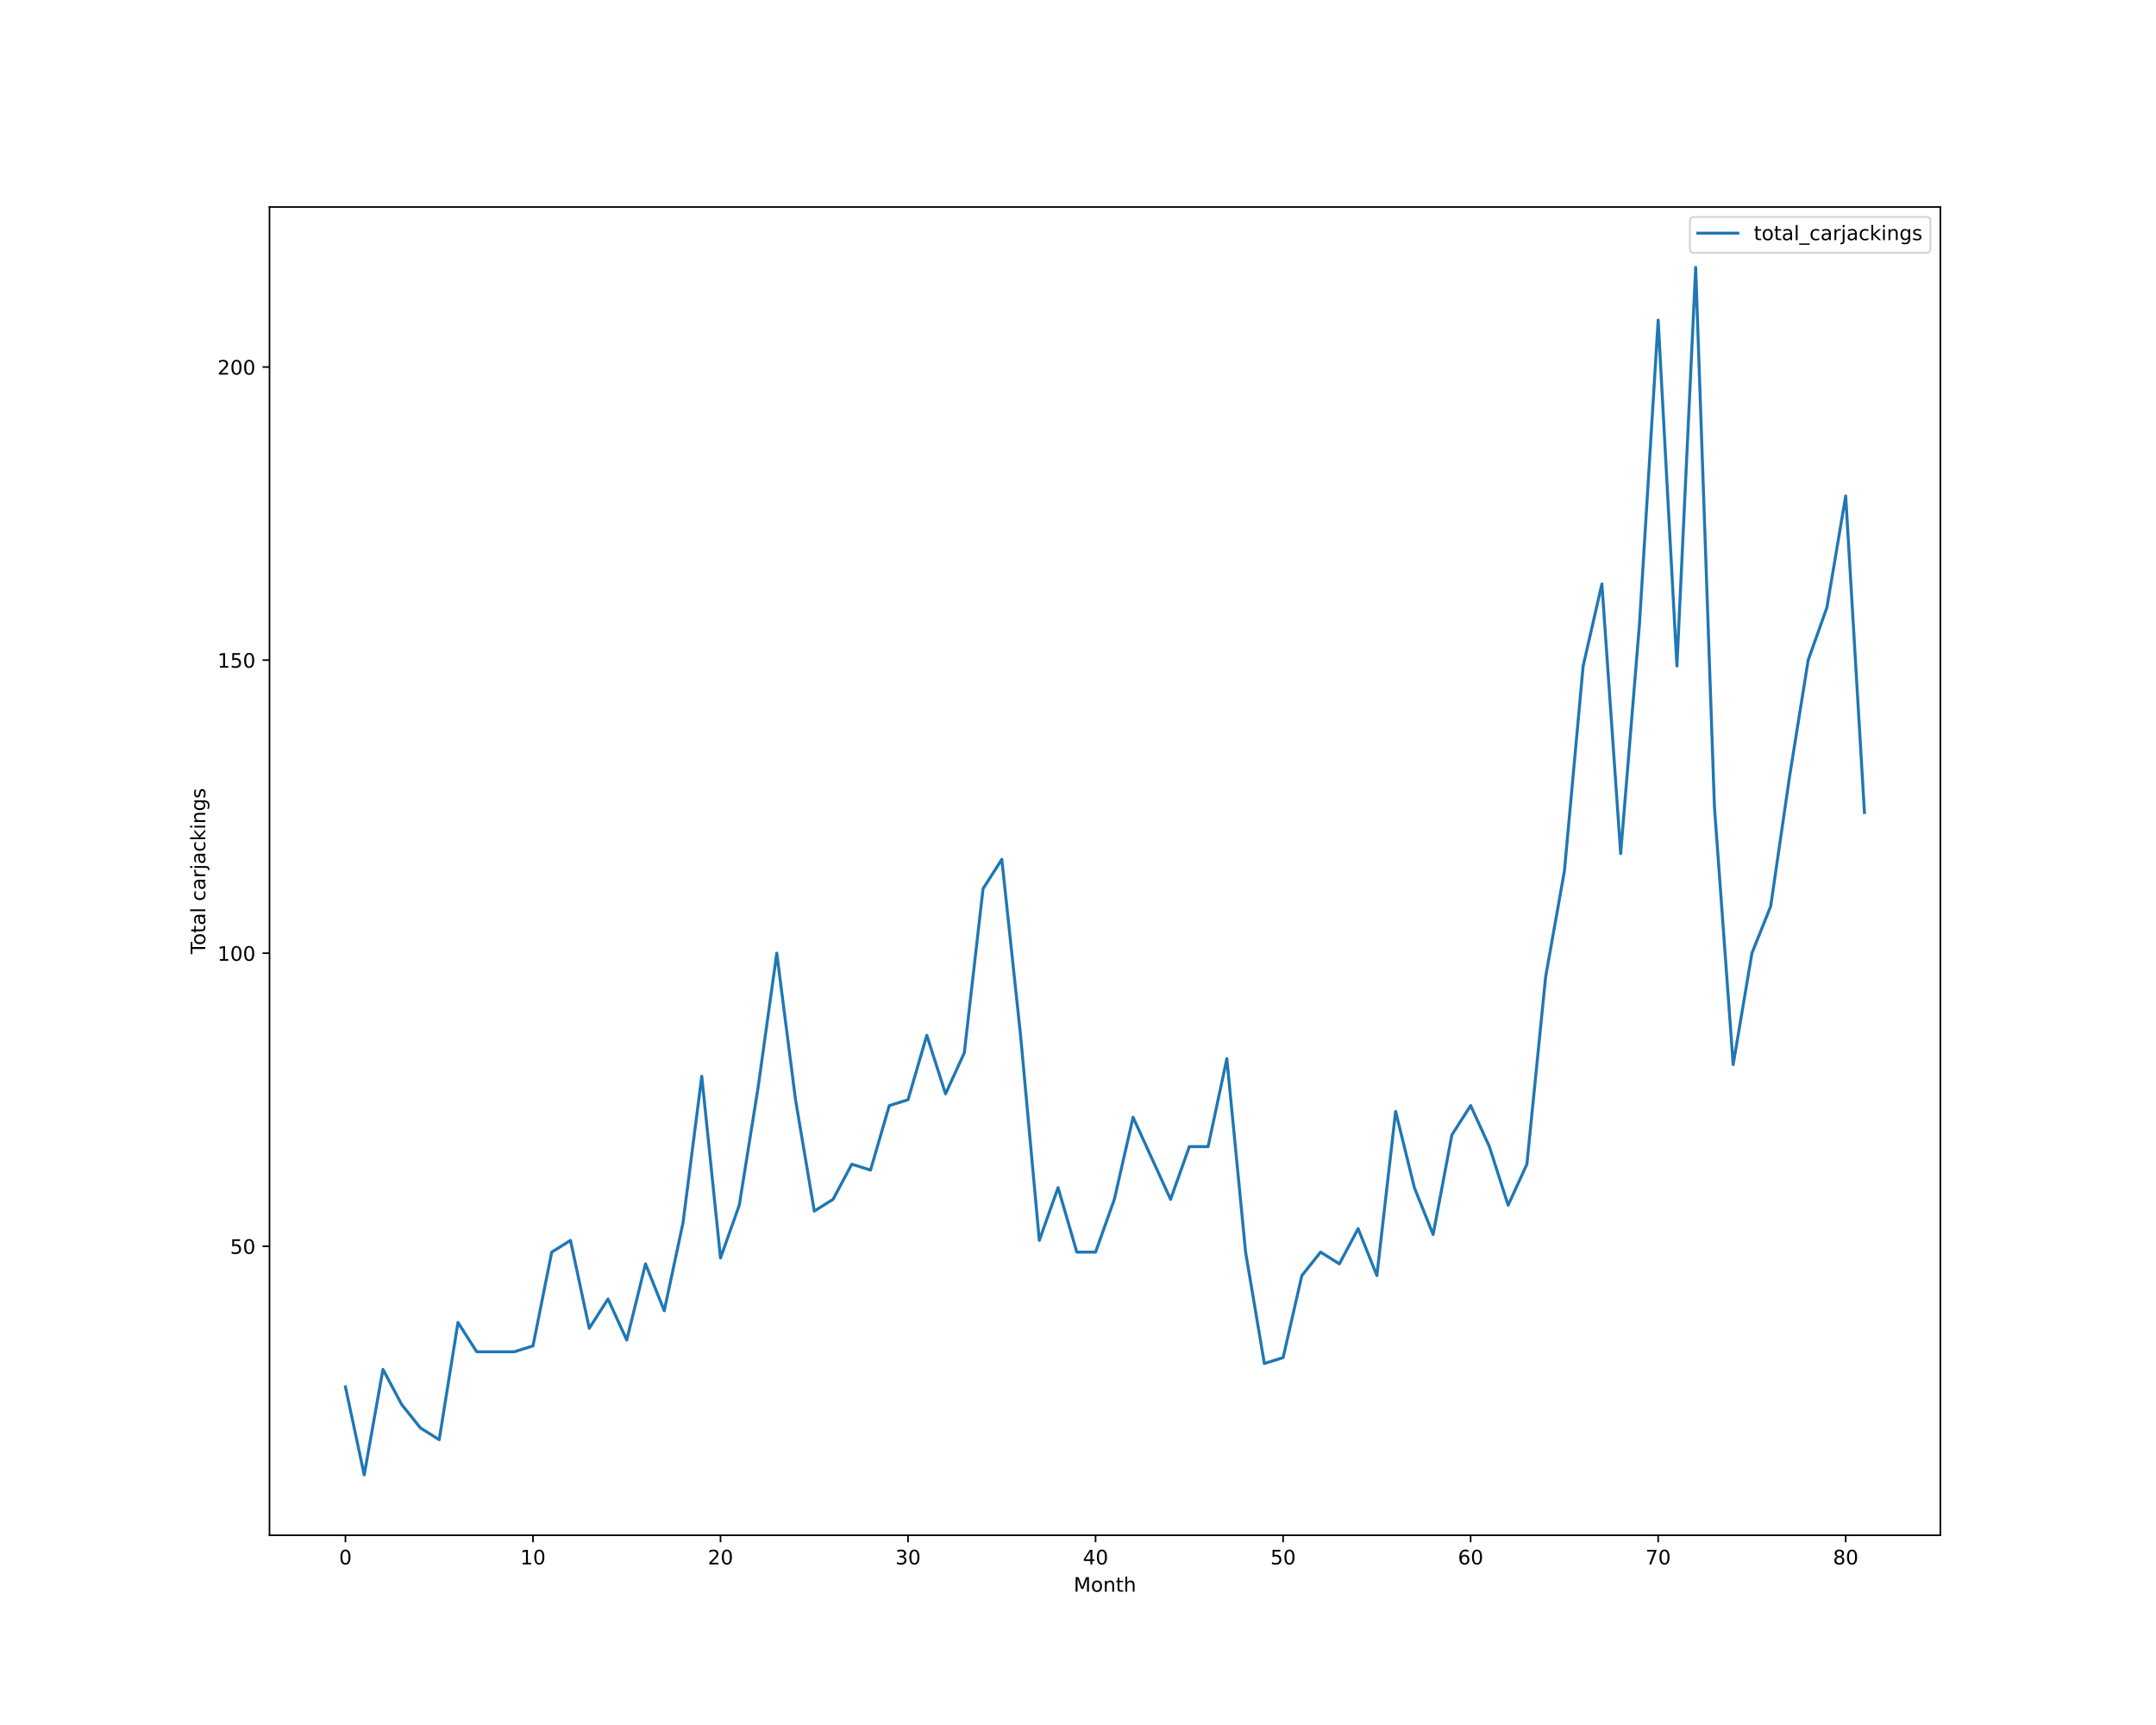
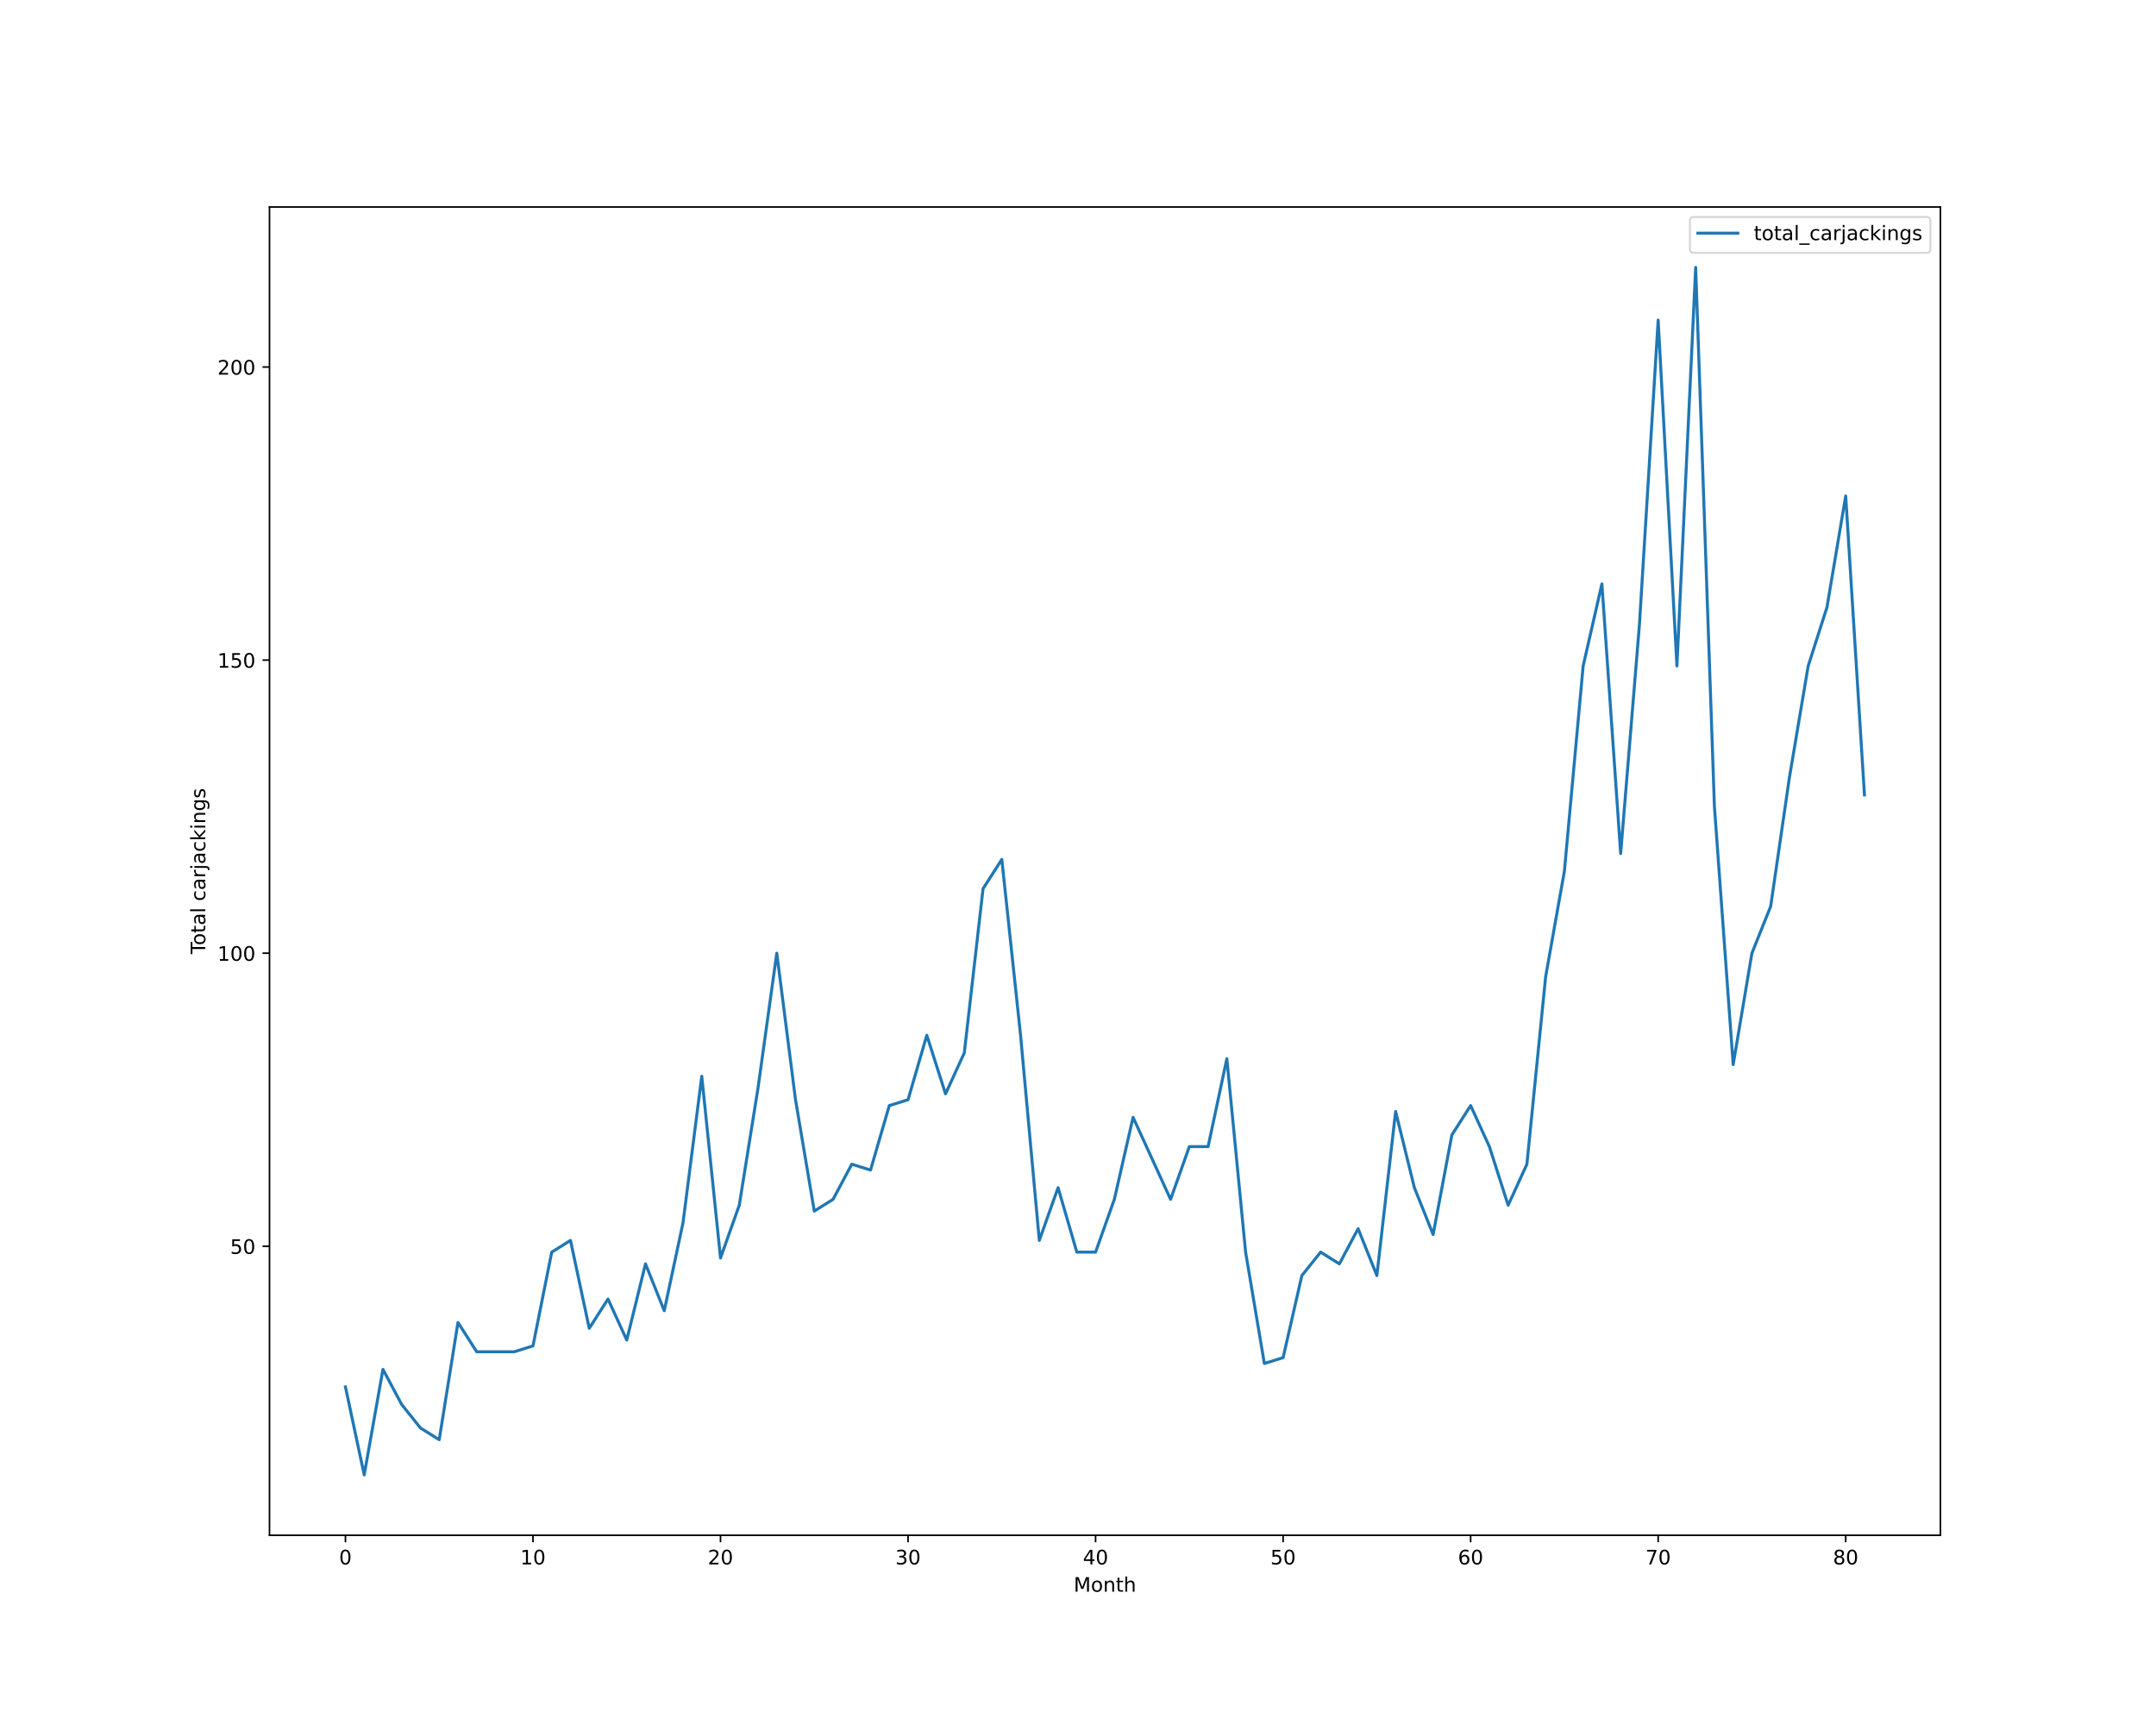
<svg xmlns="http://www.w3.org/2000/svg" xmlns:xlink="http://www.w3.org/1999/xlink" height="864pt" version="1.1" viewBox="0 0 1080 864" width="1080pt">
  <defs>
    <style type="text/css">*{stroke-linecap:butt;stroke-linejoin:round;}</style>
  </defs>
  <g id="figure_1">
    <g id="patch_1">
      <path d="M 0 864  L 1080 864  L 1080 0  L 0 0  z " style="fill:#ffffff;" />
    </g>
    <g id="axes_1">
      <g id="patch_2">
        <path d="M 135 768.96  L 972 768.96  L 972 103.68  L 135 103.68  z " style="fill:#ffffff;" />
      </g>
      <g id="matplotlib.axis_1">
        <g id="xtick_1">
          <g id="line2d_1">
            <defs>
-               <path d="M 0 0  L 0 3.5  " id="m3982101857" style="stroke:#000000;stroke-width:0.8;" />
-             </defs>
-             <g>
-               <use style="stroke:#000000;stroke-width:0.8;" x="173.045" xlink:href="#m3982101857" y="768.96" />
+               <path d="M 0 0  L 0 3.5  " id="mbaf27fa2ff" style="stroke:#000000;stroke-width:0.8;" />
+             </defs>
+             <g>
+               <use style="stroke:#000000;stroke-width:0.8;" x="173.045" xlink:href="#mbaf27fa2ff" y="768.96" />
            </g>
          </g>
          <g id="text_1">
            <g transform="translate(169.8642 783.5584)scale(0.1 -0.1)">
              <defs>
                <path d="M 2034 4250  Q 1547 4250 1301 3770  Q 1056 3291 1056 2328  Q 1056 1369 1301 889  Q 1547 409 2034 409  Q 2525 409 2770 889  Q 3016 1369 3016 2328  Q 3016 3291 2770 3770  Q 2525 4250 2034 4250  z M 2034 4750  Q 2819 4750 3233 4129  Q 3647 3509 3647 2328  Q 3647 1150 3233 529  Q 2819 -91 2034 -91  Q 1250 -91 836 529  Q 422 1150 422 2328  Q 422 3509 836 4129  Q 1250 4750 2034 4750  z " id="DejaVuSans-30" transform="scale(0.015625)" />
              </defs>
              <use xlink:href="#DejaVuSans-30" />
            </g>
          </g>
        </g>
        <g id="xtick_2">
          <g id="line2d_2">
            <g>
-               <use style="stroke:#000000;stroke-width:0.8;" x="266.985" xlink:href="#m3982101857" y="768.96" />
+               <use style="stroke:#000000;stroke-width:0.8;" x="266.985" xlink:href="#mbaf27fa2ff" y="768.96" />
            </g>
          </g>
          <g id="text_2">
            <g transform="translate(260.6223 783.5584)scale(0.1 -0.1)">
              <defs>
                <path d="M 794 531  L 1825 531  L 1825 4091  L 703 3866  L 703 4441  L 1819 4666  L 2450 4666  L 2450 531  L 3481 531  L 3481 0  L 794 0  L 794 531  z " id="DejaVuSans-31" transform="scale(0.015625)" />
              </defs>
              <use xlink:href="#DejaVuSans-31" />
              <use x="63.623" xlink:href="#DejaVuSans-30" />
            </g>
          </g>
        </g>
        <g id="xtick_3">
          <g id="line2d_3">
            <g>
-               <use style="stroke:#000000;stroke-width:0.8;" x="360.924" xlink:href="#m3982101857" y="768.96" />
+               <use style="stroke:#000000;stroke-width:0.8;" x="360.924" xlink:href="#mbaf27fa2ff" y="768.96" />
            </g>
          </g>
          <g id="text_3">
            <g transform="translate(354.5617 783.5584)scale(0.1 -0.1)">
              <defs>
                <path d="M 1228 531  L 3431 531  L 3431 0  L 469 0  L 469 531  Q 828 903 1448 1529  Q 2069 2156 2228 2338  Q 2531 2678 2651 2914  Q 2772 3150 2772 3378  Q 2772 3750 2511 3984  Q 2250 4219 1831 4219  Q 1534 4219 1204 4116  Q 875 4013 500 3803  L 500 4441  Q 881 4594 1212 4672  Q 1544 4750 1819 4750  Q 2544 4750 2975 4387  Q 3406 4025 3406 3419  Q 3406 3131 3298 2873  Q 3191 2616 2906 2266  Q 2828 2175 2409 1742  Q 1991 1309 1228 531  z " id="DejaVuSans-32" transform="scale(0.015625)" />
              </defs>
              <use xlink:href="#DejaVuSans-32" />
              <use x="63.623" xlink:href="#DejaVuSans-30" />
            </g>
          </g>
        </g>
        <g id="xtick_4">
          <g id="line2d_4">
            <g>
-               <use style="stroke:#000000;stroke-width:0.8;" x="454.864" xlink:href="#m3982101857" y="768.96" />
+               <use style="stroke:#000000;stroke-width:0.8;" x="454.864" xlink:href="#mbaf27fa2ff" y="768.96" />
            </g>
          </g>
          <g id="text_4">
            <g transform="translate(448.5011 783.5584)scale(0.1 -0.1)">
              <defs>
                <path d="M 2597 2516  Q 3050 2419 3304 2112  Q 3559 1806 3559 1356  Q 3559 666 3084 287  Q 2609 -91 1734 -91  Q 1441 -91 1130 -33  Q 819 25 488 141  L 488 750  Q 750 597 1062 519  Q 1375 441 1716 441  Q 2309 441 2620 675  Q 2931 909 2931 1356  Q 2931 1769 2642 2001  Q 2353 2234 1838 2234  L 1294 2234  L 1294 2753  L 1863 2753  Q 2328 2753 2575 2939  Q 2822 3125 2822 3475  Q 2822 3834 2567 4026  Q 2313 4219 1838 4219  Q 1578 4219 1281 4162  Q 984 4106 628 3988  L 628 4550  Q 988 4650 1302 4700  Q 1616 4750 1894 4750  Q 2613 4750 3031 4423  Q 3450 4097 3450 3541  Q 3450 3153 3228 2886  Q 3006 2619 2597 2516  z " id="DejaVuSans-33" transform="scale(0.015625)" />
              </defs>
              <use xlink:href="#DejaVuSans-33" />
              <use x="63.623" xlink:href="#DejaVuSans-30" />
            </g>
          </g>
        </g>
        <g id="xtick_5">
          <g id="line2d_5">
            <g>
-               <use style="stroke:#000000;stroke-width:0.8;" x="548.803" xlink:href="#m3982101857" y="768.96" />
+               <use style="stroke:#000000;stroke-width:0.8;" x="548.803" xlink:href="#mbaf27fa2ff" y="768.96" />
            </g>
          </g>
          <g id="text_5">
            <g transform="translate(542.4405 783.5584)scale(0.1 -0.1)">
              <defs>
                <path d="M 2419 4116  L 825 1625  L 2419 1625  L 2419 4116  z M 2253 4666  L 3047 4666  L 3047 1625  L 3713 1625  L 3713 1100  L 3047 1100  L 3047 0  L 2419 0  L 2419 1100  L 313 1100  L 313 1709  L 2253 4666  z " id="DejaVuSans-34" transform="scale(0.015625)" />
              </defs>
              <use xlink:href="#DejaVuSans-34" />
              <use x="63.623" xlink:href="#DejaVuSans-30" />
            </g>
          </g>
        </g>
        <g id="xtick_6">
          <g id="line2d_6">
            <g>
-               <use style="stroke:#000000;stroke-width:0.8;" x="642.742" xlink:href="#m3982101857" y="768.96" />
+               <use style="stroke:#000000;stroke-width:0.8;" x="642.742" xlink:href="#mbaf27fa2ff" y="768.96" />
            </g>
          </g>
          <g id="text_6">
            <g transform="translate(636.3799 783.5584)scale(0.1 -0.1)">
              <defs>
                <path d="M 691 4666  L 3169 4666  L 3169 4134  L 1269 4134  L 1269 2991  Q 1406 3038 1543 3061  Q 1681 3084 1819 3084  Q 2600 3084 3056 2656  Q 3513 2228 3513 1497  Q 3513 744 3044 326  Q 2575 -91 1722 -91  Q 1428 -91 1123 -41  Q 819 9 494 109  L 494 744  Q 775 591 1075 516  Q 1375 441 1709 441  Q 2250 441 2565 725  Q 2881 1009 2881 1497  Q 2881 1984 2565 2268  Q 2250 2553 1709 2553  Q 1456 2553 1204 2497  Q 953 2441 691 2322  L 691 4666  z " id="DejaVuSans-35" transform="scale(0.015625)" />
              </defs>
              <use xlink:href="#DejaVuSans-35" />
              <use x="63.623" xlink:href="#DejaVuSans-30" />
            </g>
          </g>
        </g>
        <g id="xtick_7">
          <g id="line2d_7">
            <g>
-               <use style="stroke:#000000;stroke-width:0.8;" x="736.682" xlink:href="#m3982101857" y="768.96" />
+               <use style="stroke:#000000;stroke-width:0.8;" x="736.682" xlink:href="#mbaf27fa2ff" y="768.96" />
            </g>
          </g>
          <g id="text_7">
            <g transform="translate(730.3193 783.5584)scale(0.1 -0.1)">
              <defs>
                <path d="M 2113 2584  Q 1688 2584 1439 2293  Q 1191 2003 1191 1497  Q 1191 994 1439 701  Q 1688 409 2113 409  Q 2538 409 2786 701  Q 3034 994 3034 1497  Q 3034 2003 2786 2293  Q 2538 2584 2113 2584  z M 3366 4563  L 3366 3988  Q 3128 4100 2886 4159  Q 2644 4219 2406 4219  Q 1781 4219 1451 3797  Q 1122 3375 1075 2522  Q 1259 2794 1537 2939  Q 1816 3084 2150 3084  Q 2853 3084 3261 2657  Q 3669 2231 3669 1497  Q 3669 778 3244 343  Q 2819 -91 2113 -91  Q 1303 -91 875 529  Q 447 1150 447 2328  Q 447 3434 972 4092  Q 1497 4750 2381 4750  Q 2619 4750 2861 4703  Q 3103 4656 3366 4563  z " id="DejaVuSans-36" transform="scale(0.015625)" />
              </defs>
              <use xlink:href="#DejaVuSans-36" />
              <use x="63.623" xlink:href="#DejaVuSans-30" />
            </g>
          </g>
        </g>
        <g id="xtick_8">
          <g id="line2d_8">
            <g>
-               <use style="stroke:#000000;stroke-width:0.8;" x="830.621" xlink:href="#m3982101857" y="768.96" />
+               <use style="stroke:#000000;stroke-width:0.8;" x="830.621" xlink:href="#mbaf27fa2ff" y="768.96" />
            </g>
          </g>
          <g id="text_8">
            <g transform="translate(824.2587 783.5584)scale(0.1 -0.1)">
              <defs>
                <path d="M 525 4666  L 3525 4666  L 3525 4397  L 1831 0  L 1172 0  L 2766 4134  L 525 4134  L 525 4666  z " id="DejaVuSans-37" transform="scale(0.015625)" />
              </defs>
              <use xlink:href="#DejaVuSans-37" />
              <use x="63.623" xlink:href="#DejaVuSans-30" />
            </g>
          </g>
        </g>
        <g id="xtick_9">
          <g id="line2d_9">
            <g>
-               <use style="stroke:#000000;stroke-width:0.8;" x="924.561" xlink:href="#m3982101857" y="768.96" />
+               <use style="stroke:#000000;stroke-width:0.8;" x="924.561" xlink:href="#mbaf27fa2ff" y="768.96" />
            </g>
          </g>
          <g id="text_9">
            <g transform="translate(918.1981 783.5584)scale(0.1 -0.1)">
              <defs>
                <path d="M 2034 2216  Q 1584 2216 1326 1975  Q 1069 1734 1069 1313  Q 1069 891 1326 650  Q 1584 409 2034 409  Q 2484 409 2743 651  Q 3003 894 3003 1313  Q 3003 1734 2745 1975  Q 2488 2216 2034 2216  z M 1403 2484  Q 997 2584 770 2862  Q 544 3141 544 3541  Q 544 4100 942 4425  Q 1341 4750 2034 4750  Q 2731 4750 3128 4425  Q 3525 4100 3525 3541  Q 3525 3141 3298 2862  Q 3072 2584 2669 2484  Q 3125 2378 3379 2068  Q 3634 1759 3634 1313  Q 3634 634 3220 271  Q 2806 -91 2034 -91  Q 1263 -91 848 271  Q 434 634 434 1313  Q 434 1759 690 2068  Q 947 2378 1403 2484  z M 1172 3481  Q 1172 3119 1398 2916  Q 1625 2713 2034 2713  Q 2441 2713 2670 2916  Q 2900 3119 2900 3481  Q 2900 3844 2670 4047  Q 2441 4250 2034 4250  Q 1625 4250 1398 4047  Q 1172 3844 1172 3481  z " id="DejaVuSans-38" transform="scale(0.015625)" />
              </defs>
              <use xlink:href="#DejaVuSans-38" />
              <use x="63.623" xlink:href="#DejaVuSans-30" />
            </g>
          </g>
        </g>
        <g id="text_10">
          <g transform="translate(537.8289 797.2366)scale(0.1 -0.1)">
            <defs>
              <path d="M 628 4666  L 1569 4666  L 2759 1491  L 3956 4666  L 4897 4666  L 4897 0  L 4281 0  L 4281 4097  L 3078 897  L 2444 897  L 1241 4097  L 1241 0  L 628 0  L 628 4666  z " id="DejaVuSans-4d" transform="scale(0.015625)" />
              <path d="M 1959 3097  Q 1497 3097 1228 2736  Q 959 2375 959 1747  Q 959 1119 1226 758  Q 1494 397 1959 397  Q 2419 397 2687 759  Q 2956 1122 2956 1747  Q 2956 2369 2687 2733  Q 2419 3097 1959 3097  z M 1959 3584  Q 2709 3584 3137 3096  Q 3566 2609 3566 1747  Q 3566 888 3137 398  Q 2709 -91 1959 -91  Q 1206 -91 779 398  Q 353 888 353 1747  Q 353 2609 779 3096  Q 1206 3584 1959 3584  z " id="DejaVuSans-6f" transform="scale(0.015625)" />
              <path d="M 3513 2113  L 3513 0  L 2938 0  L 2938 2094  Q 2938 2591 2744 2837  Q 2550 3084 2163 3084  Q 1697 3084 1428 2787  Q 1159 2491 1159 1978  L 1159 0  L 581 0  L 581 3500  L 1159 3500  L 1159 2956  Q 1366 3272 1645 3428  Q 1925 3584 2291 3584  Q 2894 3584 3203 3211  Q 3513 2838 3513 2113  z " id="DejaVuSans-6e" transform="scale(0.015625)" />
              <path d="M 1172 4494  L 1172 3500  L 2356 3500  L 2356 3053  L 1172 3053  L 1172 1153  Q 1172 725 1289 603  Q 1406 481 1766 481  L 2356 481  L 2356 0  L 1766 0  Q 1100 0 847 248  Q 594 497 594 1153  L 594 3053  L 172 3053  L 172 3500  L 594 3500  L 594 4494  L 1172 4494  z " id="DejaVuSans-74" transform="scale(0.015625)" />
              <path d="M 3513 2113  L 3513 0  L 2938 0  L 2938 2094  Q 2938 2591 2744 2837  Q 2550 3084 2163 3084  Q 1697 3084 1428 2787  Q 1159 2491 1159 1978  L 1159 0  L 581 0  L 581 4863  L 1159 4863  L 1159 2956  Q 1366 3272 1645 3428  Q 1925 3584 2291 3584  Q 2894 3584 3203 3211  Q 3513 2838 3513 2113  z " id="DejaVuSans-68" transform="scale(0.015625)" />
            </defs>
            <use xlink:href="#DejaVuSans-4d" />
            <use x="86.279" xlink:href="#DejaVuSans-6f" />
            <use x="147.461" xlink:href="#DejaVuSans-6e" />
            <use x="210.84" xlink:href="#DejaVuSans-74" />
            <use x="250.049" xlink:href="#DejaVuSans-68" />
          </g>
        </g>
      </g>
      <g id="matplotlib.axis_2">
        <g id="ytick_1">
          <g id="line2d_10">
            <defs>
-               <path d="M 0 0  L -3.5 0  " id="ma715415e5d" style="stroke:#000000;stroke-width:0.8;" />
-             </defs>
-             <g>
-               <use style="stroke:#000000;stroke-width:0.8;" x="135" xlink:href="#ma715415e5d" y="624.219" />
+               <path d="M 0 0  L -3.5 0  " id="m4878dafe70" style="stroke:#000000;stroke-width:0.8;" />
+             </defs>
+             <g>
+               <use style="stroke:#000000;stroke-width:0.8;" x="135" xlink:href="#m4878dafe70" y="624.219" />
            </g>
          </g>
          <g id="text_11">
            <g transform="translate(115.275 628.0182)scale(0.1 -0.1)">
              <use xlink:href="#DejaVuSans-35" />
              <use x="63.623" xlink:href="#DejaVuSans-30" />
            </g>
          </g>
        </g>
        <g id="ytick_2">
          <g id="line2d_11">
            <g>
-               <use style="stroke:#000000;stroke-width:0.8;" x="135" xlink:href="#ma715415e5d" y="477.423" />
+               <use style="stroke:#000000;stroke-width:0.8;" x="135" xlink:href="#m4878dafe70" y="477.423" />
            </g>
          </g>
          <g id="text_12">
            <g transform="translate(108.9125 481.2221)scale(0.1 -0.1)">
              <use xlink:href="#DejaVuSans-31" />
              <use x="63.623" xlink:href="#DejaVuSans-30" />
              <use x="127.246" xlink:href="#DejaVuSans-30" />
            </g>
          </g>
        </g>
        <g id="ytick_3">
          <g id="line2d_12">
            <g>
-               <use style="stroke:#000000;stroke-width:0.8;" x="135" xlink:href="#ma715415e5d" y="330.627" />
+               <use style="stroke:#000000;stroke-width:0.8;" x="135" xlink:href="#m4878dafe70" y="330.627" />
            </g>
          </g>
          <g id="text_13">
            <g transform="translate(108.9125 334.426)scale(0.1 -0.1)">
              <use xlink:href="#DejaVuSans-31" />
              <use x="63.623" xlink:href="#DejaVuSans-35" />
              <use x="127.246" xlink:href="#DejaVuSans-30" />
            </g>
          </g>
        </g>
        <g id="ytick_4">
          <g id="line2d_13">
            <g>
-               <use style="stroke:#000000;stroke-width:0.8;" x="135" xlink:href="#ma715415e5d" y="183.831" />
+               <use style="stroke:#000000;stroke-width:0.8;" x="135" xlink:href="#m4878dafe70" y="183.831" />
            </g>
          </g>
          <g id="text_14">
            <g transform="translate(108.9125 187.6299)scale(0.1 -0.1)">
              <use xlink:href="#DejaVuSans-32" />
              <use x="63.623" xlink:href="#DejaVuSans-30" />
              <use x="127.246" xlink:href="#DejaVuSans-30" />
            </g>
          </g>
        </g>
        <g id="text_15">
          <g transform="translate(102.8328 477.8888)rotate(-90)scale(0.1 -0.1)">
            <defs>
              <path d="M -19 4666  L 3928 4666  L 3928 4134  L 2272 4134  L 2272 0  L 1638 0  L 1638 4134  L -19 4134  L -19 4666  z " id="DejaVuSans-54" transform="scale(0.015625)" />
              <path d="M 2194 1759  Q 1497 1759 1228 1600  Q 959 1441 959 1056  Q 959 750 1161 570  Q 1363 391 1709 391  Q 2188 391 2477 730  Q 2766 1069 2766 1631  L 2766 1759  L 2194 1759  z M 3341 1997  L 3341 0  L 2766 0  L 2766 531  Q 2569 213 2275 61  Q 1981 -91 1556 -91  Q 1019 -91 701 211  Q 384 513 384 1019  Q 384 1609 779 1909  Q 1175 2209 1959 2209  L 2766 2209  L 2766 2266  Q 2766 2663 2505 2880  Q 2244 3097 1772 3097  Q 1472 3097 1187 3025  Q 903 2953 641 2809  L 641 3341  Q 956 3463 1253 3523  Q 1550 3584 1831 3584  Q 2591 3584 2966 3190  Q 3341 2797 3341 1997  z " id="DejaVuSans-61" transform="scale(0.015625)" />
              <path d="M 603 4863  L 1178 4863  L 1178 0  L 603 0  L 603 4863  z " id="DejaVuSans-6c" transform="scale(0.015625)" />
              <path id="DejaVuSans-20" transform="scale(0.015625)" />
              <path d="M 3122 3366  L 3122 2828  Q 2878 2963 2633 3030  Q 2388 3097 2138 3097  Q 1578 3097 1268 2742  Q 959 2388 959 1747  Q 959 1106 1268 751  Q 1578 397 2138 397  Q 2388 397 2633 464  Q 2878 531 3122 666  L 3122 134  Q 2881 22 2623 -34  Q 2366 -91 2075 -91  Q 1284 -91 818 406  Q 353 903 353 1747  Q 353 2603 823 3093  Q 1294 3584 2113 3584  Q 2378 3584 2631 3529  Q 2884 3475 3122 3366  z " id="DejaVuSans-63" transform="scale(0.015625)" />
              <path d="M 2631 2963  Q 2534 3019 2420 3045  Q 2306 3072 2169 3072  Q 1681 3072 1420 2755  Q 1159 2438 1159 1844  L 1159 0  L 581 0  L 581 3500  L 1159 3500  L 1159 2956  Q 1341 3275 1631 3429  Q 1922 3584 2338 3584  Q 2397 3584 2469 3576  Q 2541 3569 2628 3553  L 2631 2963  z " id="DejaVuSans-72" transform="scale(0.015625)" />
              <path d="M 603 3500  L 1178 3500  L 1178 -63  Q 1178 -731 923 -1031  Q 669 -1331 103 -1331  L -116 -1331  L -116 -844  L 38 -844  Q 366 -844 484 -692  Q 603 -541 603 -63  L 603 3500  z M 603 4863  L 1178 4863  L 1178 4134  L 603 4134  L 603 4863  z " id="DejaVuSans-6a" transform="scale(0.015625)" />
              <path d="M 581 4863  L 1159 4863  L 1159 1991  L 2875 3500  L 3609 3500  L 1753 1863  L 3688 0  L 2938 0  L 1159 1709  L 1159 0  L 581 0  L 581 4863  z " id="DejaVuSans-6b" transform="scale(0.015625)" />
              <path d="M 603 3500  L 1178 3500  L 1178 0  L 603 0  L 603 3500  z M 603 4863  L 1178 4863  L 1178 4134  L 603 4134  L 603 4863  z " id="DejaVuSans-69" transform="scale(0.015625)" />
              <path d="M 2906 1791  Q 2906 2416 2648 2759  Q 2391 3103 1925 3103  Q 1463 3103 1205 2759  Q 947 2416 947 1791  Q 947 1169 1205 825  Q 1463 481 1925 481  Q 2391 481 2648 825  Q 2906 1169 2906 1791  z M 3481 434  Q 3481 -459 3084 -895  Q 2688 -1331 1869 -1331  Q 1566 -1331 1297 -1286  Q 1028 -1241 775 -1147  L 775 -588  Q 1028 -725 1275 -790  Q 1522 -856 1778 -856  Q 2344 -856 2625 -561  Q 2906 -266 2906 331  L 2906 616  Q 2728 306 2450 153  Q 2172 0 1784 0  Q 1141 0 747 490  Q 353 981 353 1791  Q 353 2603 747 3093  Q 1141 3584 1784 3584  Q 2172 3584 2450 3431  Q 2728 3278 2906 2969  L 2906 3500  L 3481 3500  L 3481 434  z " id="DejaVuSans-67" transform="scale(0.015625)" />
              <path d="M 2834 3397  L 2834 2853  Q 2591 2978 2328 3040  Q 2066 3103 1784 3103  Q 1356 3103 1142 2972  Q 928 2841 928 2578  Q 928 2378 1081 2264  Q 1234 2150 1697 2047  L 1894 2003  Q 2506 1872 2764 1633  Q 3022 1394 3022 966  Q 3022 478 2636 193  Q 2250 -91 1575 -91  Q 1294 -91 989 -36  Q 684 19 347 128  L 347 722  Q 666 556 975 473  Q 1284 391 1588 391  Q 1994 391 2212 530  Q 2431 669 2431 922  Q 2431 1156 2273 1281  Q 2116 1406 1581 1522  L 1381 1569  Q 847 1681 609 1914  Q 372 2147 372 2553  Q 372 3047 722 3315  Q 1072 3584 1716 3584  Q 2034 3584 2315 3537  Q 2597 3491 2834 3397  z " id="DejaVuSans-73" transform="scale(0.015625)" />
            </defs>
            <use xlink:href="#DejaVuSans-54" />
            <use x="44.084" xlink:href="#DejaVuSans-6f" />
            <use x="105.266" xlink:href="#DejaVuSans-74" />
            <use x="144.475" xlink:href="#DejaVuSans-61" />
            <use x="205.754" xlink:href="#DejaVuSans-6c" />
            <use x="233.537" xlink:href="#DejaVuSans-20" />
            <use x="265.324" xlink:href="#DejaVuSans-63" />
            <use x="320.305" xlink:href="#DejaVuSans-61" />
            <use x="381.584" xlink:href="#DejaVuSans-72" />
            <use x="422.697" xlink:href="#DejaVuSans-6a" />
            <use x="450.48" xlink:href="#DejaVuSans-61" />
            <use x="511.76" xlink:href="#DejaVuSans-63" />
            <use x="566.74" xlink:href="#DejaVuSans-6b" />
            <use x="624.65" xlink:href="#DejaVuSans-69" />
            <use x="652.434" xlink:href="#DejaVuSans-6e" />
            <use x="715.812" xlink:href="#DejaVuSans-67" />
            <use x="779.289" xlink:href="#DejaVuSans-73" />
          </g>
        </g>
      </g>
      <g id="line2d_14">
-         <path clip-path="url(#p6de6238096)" d="M 173.045 694.681  L 182.439 738.72  L 191.833 685.873  L 201.227 703.489  L 210.621 715.233  L 220.015 721.104  L 229.409 662.386  L 238.803 677.066  L 248.197 677.066  L 257.591 677.066  L 266.985 674.13  L 276.379 627.155  L 285.773 621.283  L 295.167 665.322  L 304.561 650.642  L 313.955 671.194  L 323.348 633.027  L 332.742 656.514  L 342.136 612.475  L 351.53 539.077  L 360.924 630.091  L 370.318 603.668  L 379.712 544.949  L 389.106 477.423  L 398.5 550.821  L 407.894 606.603  L 417.288 600.732  L 426.682 583.116  L 436.076 586.052  L 445.47 553.757  L 454.864 550.821  L 464.258 518.526  L 473.652 547.885  L 483.045 527.334  L 492.439 445.128  L 501.833 430.448  L 511.227 518.526  L 520.621 621.283  L 530.015 594.86  L 539.409 627.155  L 548.803 627.155  L 558.197 600.732  L 567.591 559.629  L 576.985 580.18  L 586.379 600.732  L 595.773 574.308  L 605.167 574.308  L 614.561 530.27  L 623.955 627.155  L 633.348 682.937  L 642.742 680.002  L 652.136 638.899  L 661.53 627.155  L 670.924 633.027  L 680.318 615.411  L 689.712 638.899  L 699.106 556.693  L 708.5 594.86  L 717.894 618.347  L 727.288 568.437  L 736.682 553.757  L 746.076 574.308  L 755.47 603.668  L 764.864 583.116  L 774.258 489.167  L 783.652 436.32  L 793.045 333.563  L 802.439 292.46  L 811.833 427.512  L 821.227 313.011  L 830.621 160.343  L 840.015 333.563  L 849.409 133.92  L 858.803 404.025  L 868.197 533.205  L 877.591 477.423  L 886.985 453.936  L 896.379 389.345  L 905.773 330.627  L 915.167 304.203  L 924.561 248.421  L 933.955 406.961  " style="fill:none;stroke:#1f77b4;stroke-linecap:square;stroke-width:1.5;" />
+         <path clip-path="url(#pa930454fc4)" d="M 173.045 694.681  L 182.439 738.72  L 191.833 685.873  L 201.227 703.489  L 210.621 715.233  L 220.015 721.104  L 229.409 662.386  L 238.803 677.066  L 248.197 677.066  L 257.591 677.066  L 266.985 674.13  L 276.379 627.155  L 285.773 621.283  L 295.167 665.322  L 304.561 650.642  L 313.955 671.194  L 323.348 633.027  L 332.742 656.514  L 342.136 612.475  L 351.53 539.077  L 360.924 630.091  L 370.318 603.668  L 379.712 544.949  L 389.106 477.423  L 398.5 550.821  L 407.894 606.603  L 417.288 600.732  L 426.682 583.116  L 436.076 586.052  L 445.47 553.757  L 454.864 550.821  L 464.258 518.526  L 473.652 547.885  L 483.045 527.334  L 492.439 445.128  L 501.833 430.448  L 511.227 518.526  L 520.621 621.283  L 530.015 594.86  L 539.409 627.155  L 548.803 627.155  L 558.197 600.732  L 567.591 559.629  L 576.985 580.18  L 586.379 600.732  L 595.773 574.308  L 605.167 574.308  L 614.561 530.27  L 623.955 627.155  L 633.348 682.937  L 642.742 680.002  L 652.136 638.899  L 661.53 627.155  L 670.924 633.027  L 680.318 615.411  L 689.712 638.899  L 699.106 556.693  L 708.5 594.86  L 717.894 618.347  L 727.288 568.437  L 736.682 553.757  L 746.076 574.308  L 755.47 603.668  L 764.864 583.116  L 774.258 489.167  L 783.652 436.32  L 793.045 333.563  L 802.439 292.46  L 811.833 427.512  L 821.227 313.011  L 830.621 160.343  L 840.015 333.563  L 849.409 133.92  L 858.803 404.025  L 868.197 533.205  L 877.591 477.423  L 886.985 453.936  L 896.379 389.345  L 905.773 333.563  L 915.167 304.203  L 924.561 248.421  L 933.955 398.153  " style="fill:none;stroke:#1f77b4;stroke-linecap:square;stroke-width:1.5;" />
      </g>
      <g id="patch_3">
        <path d="M 135 768.96  L 135 103.68  " style="fill:none;stroke:#000000;stroke-linecap:square;stroke-linejoin:miter;stroke-width:0.8;" />
      </g>
      <g id="patch_4">
        <path d="M 972 768.96  L 972 103.68  " style="fill:none;stroke:#000000;stroke-linecap:square;stroke-linejoin:miter;stroke-width:0.8;" />
      </g>
      <g id="patch_5">
        <path d="M 135 768.96  L 972 768.96  " style="fill:none;stroke:#000000;stroke-linecap:square;stroke-linejoin:miter;stroke-width:0.8;" />
      </g>
      <g id="patch_6">
        <path d="M 135 103.68  L 972 103.68  " style="fill:none;stroke:#000000;stroke-linecap:square;stroke-linejoin:miter;stroke-width:0.8;" />
      </g>
      <g id="legend_1">
        <g id="patch_7">
          <path d="M 848.528 126.636  L 965 126.636  Q 967 126.636 967 124.636  L 967 110.68  Q 967 108.68 965 108.68  L 848.528 108.68  Q 846.528 108.68 846.528 110.68  L 846.528 124.636  Q 846.528 126.636 848.528 126.636  z " style="fill:#ffffff;opacity:0.8;stroke:#cccccc;stroke-linejoin:miter;" />
        </g>
        <g id="line2d_15">
          <path d="M 850.528 116.778  L 870.528 116.778  " style="fill:none;stroke:#1f77b4;stroke-linecap:square;stroke-width:1.5;" />
        </g>
        <g id="line2d_16" />
        <g id="text_16">
          <g transform="translate(878.5281 120.2784)scale(0.1 -0.1)">
            <defs>
              <path d="M 3263 -1063  L 3263 -1509  L -63 -1509  L -63 -1063  L 3263 -1063  z " id="DejaVuSans-5f" transform="scale(0.015625)" />
            </defs>
            <use xlink:href="#DejaVuSans-74" />
            <use x="39.209" xlink:href="#DejaVuSans-6f" />
            <use x="100.391" xlink:href="#DejaVuSans-74" />
            <use x="139.6" xlink:href="#DejaVuSans-61" />
            <use x="200.879" xlink:href="#DejaVuSans-6c" />
            <use x="228.662" xlink:href="#DejaVuSans-5f" />
            <use x="278.662" xlink:href="#DejaVuSans-63" />
            <use x="333.643" xlink:href="#DejaVuSans-61" />
            <use x="394.922" xlink:href="#DejaVuSans-72" />
            <use x="436.035" xlink:href="#DejaVuSans-6a" />
            <use x="463.818" xlink:href="#DejaVuSans-61" />
            <use x="525.098" xlink:href="#DejaVuSans-63" />
            <use x="580.078" xlink:href="#DejaVuSans-6b" />
            <use x="637.988" xlink:href="#DejaVuSans-69" />
            <use x="665.771" xlink:href="#DejaVuSans-6e" />
            <use x="729.15" xlink:href="#DejaVuSans-67" />
            <use x="792.627" xlink:href="#DejaVuSans-73" />
          </g>
        </g>
      </g>
    </g>
  </g>
  <defs>
-     <clipPath id="p6de6238096">
+     <clipPath id="pa930454fc4">
      <rect height="665.28" width="837" x="135" y="103.68" />
    </clipPath>
  </defs>
</svg>
